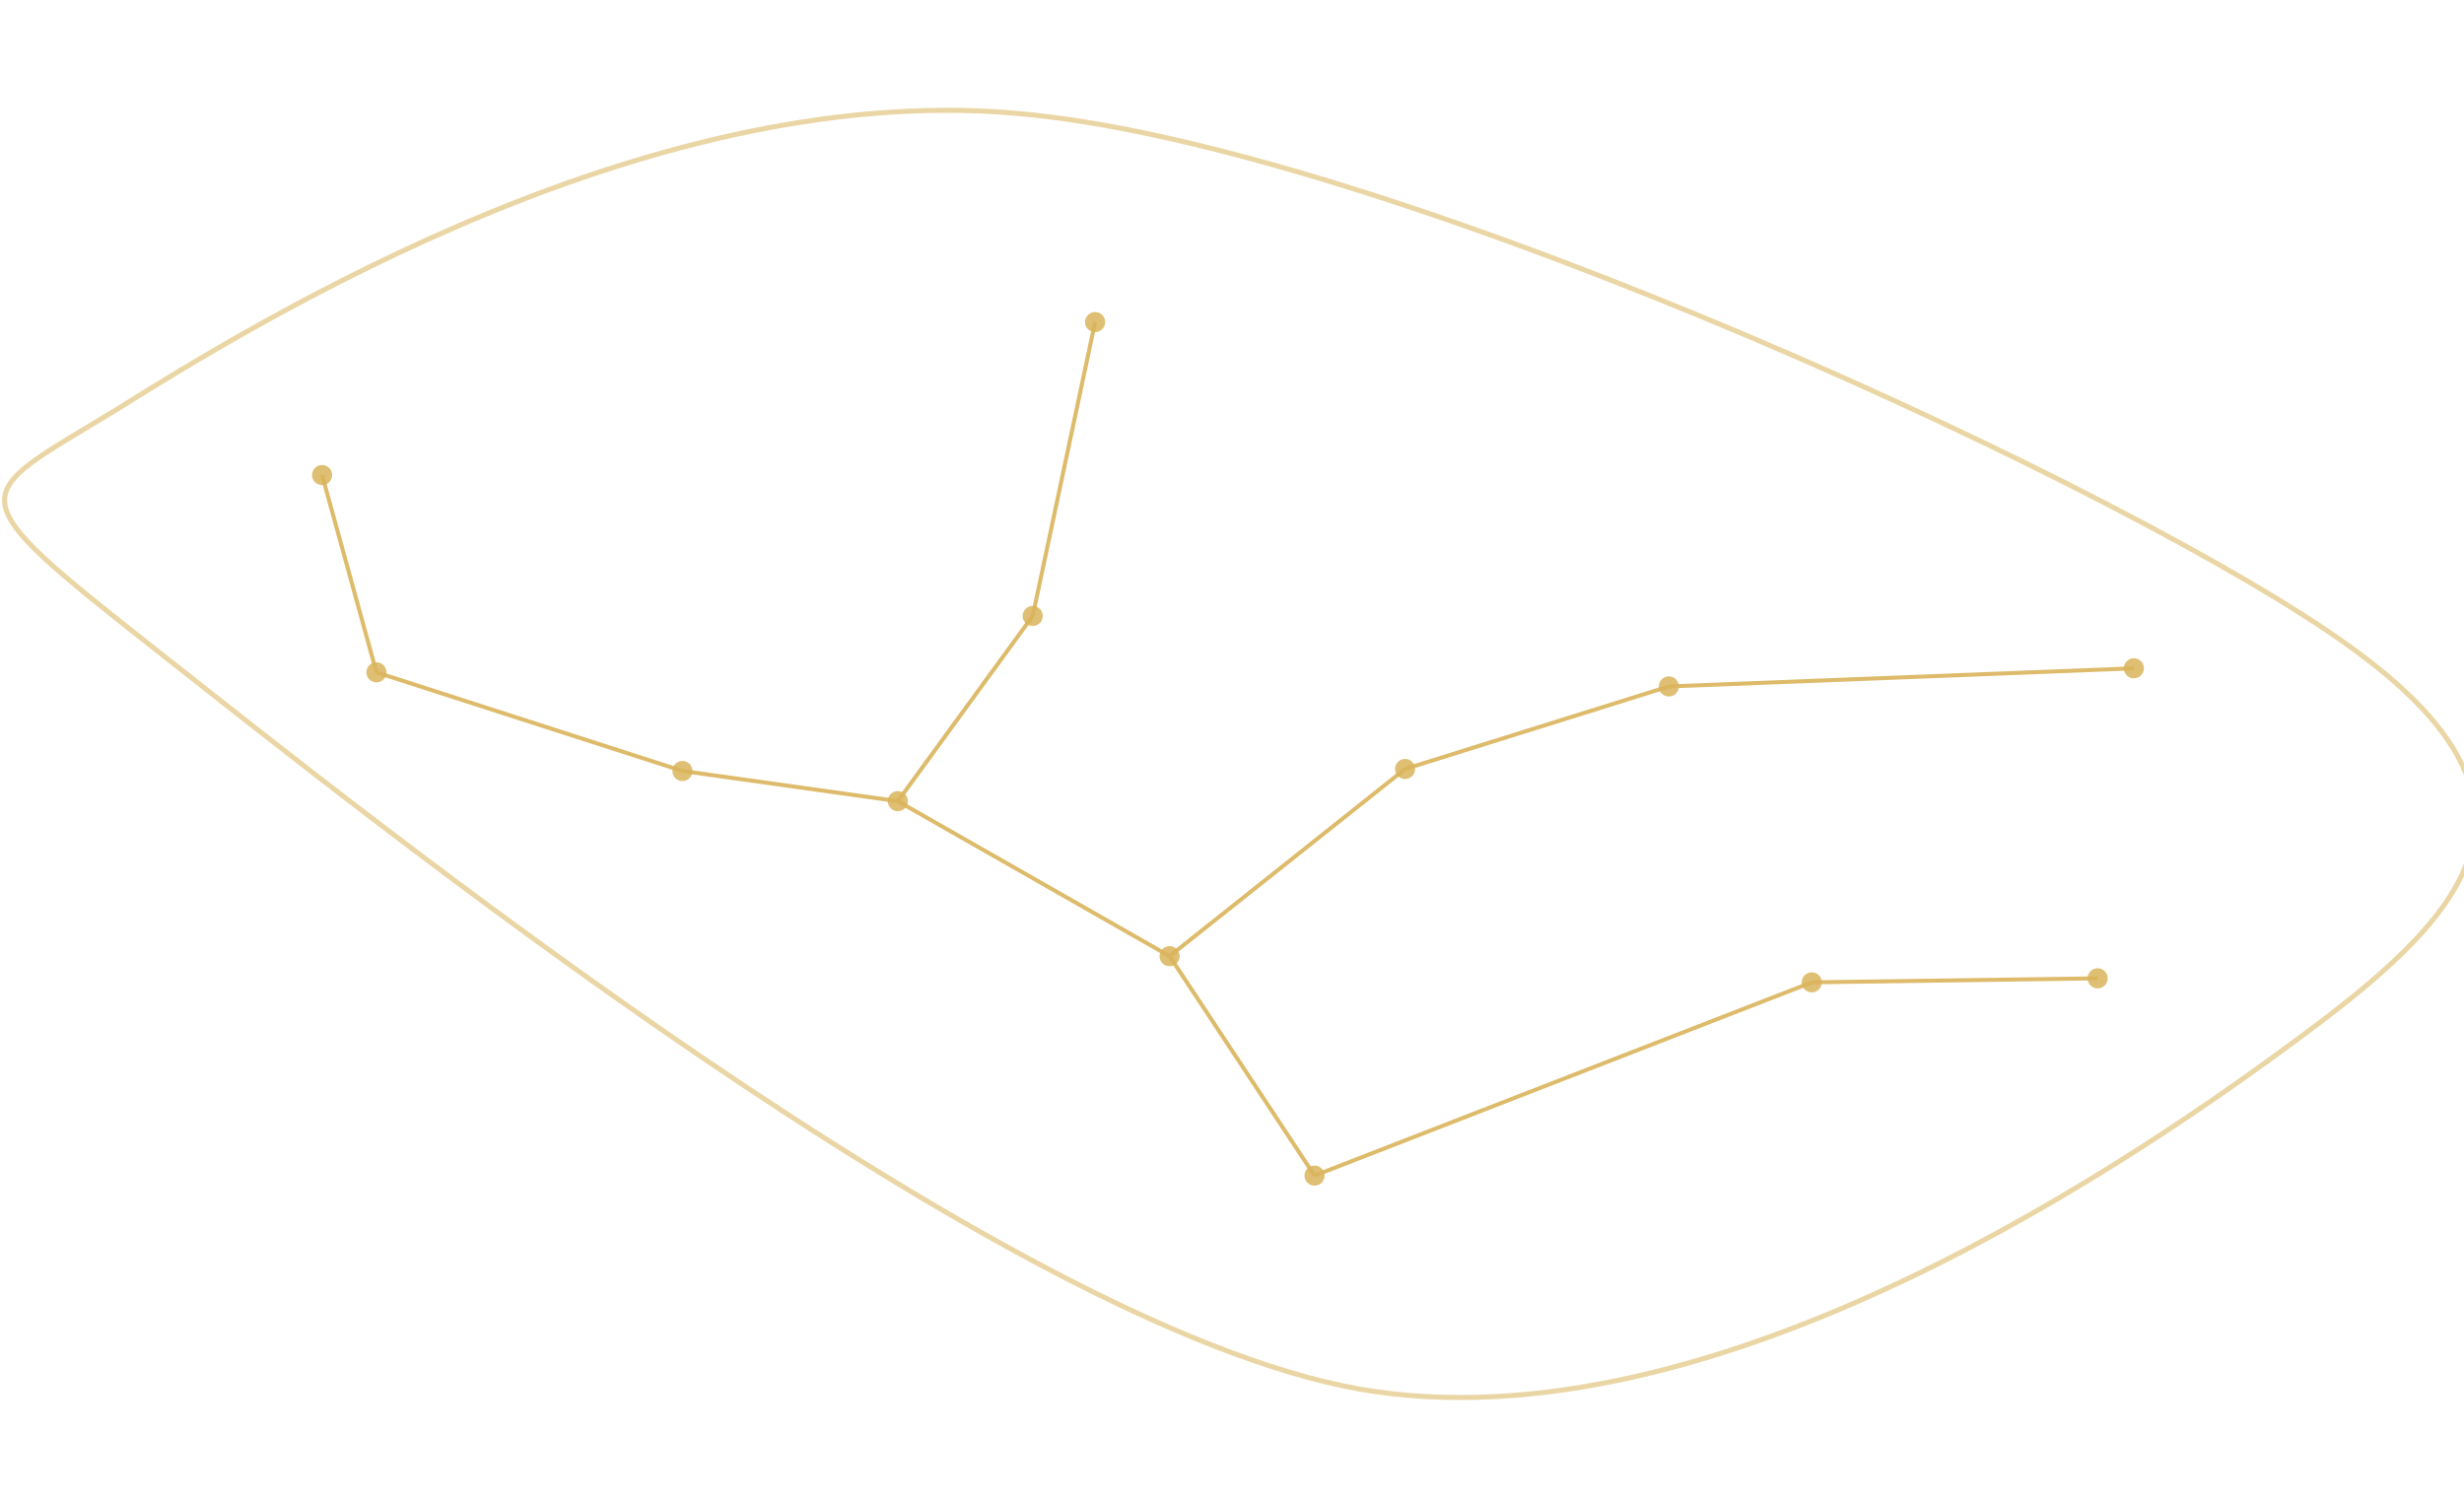
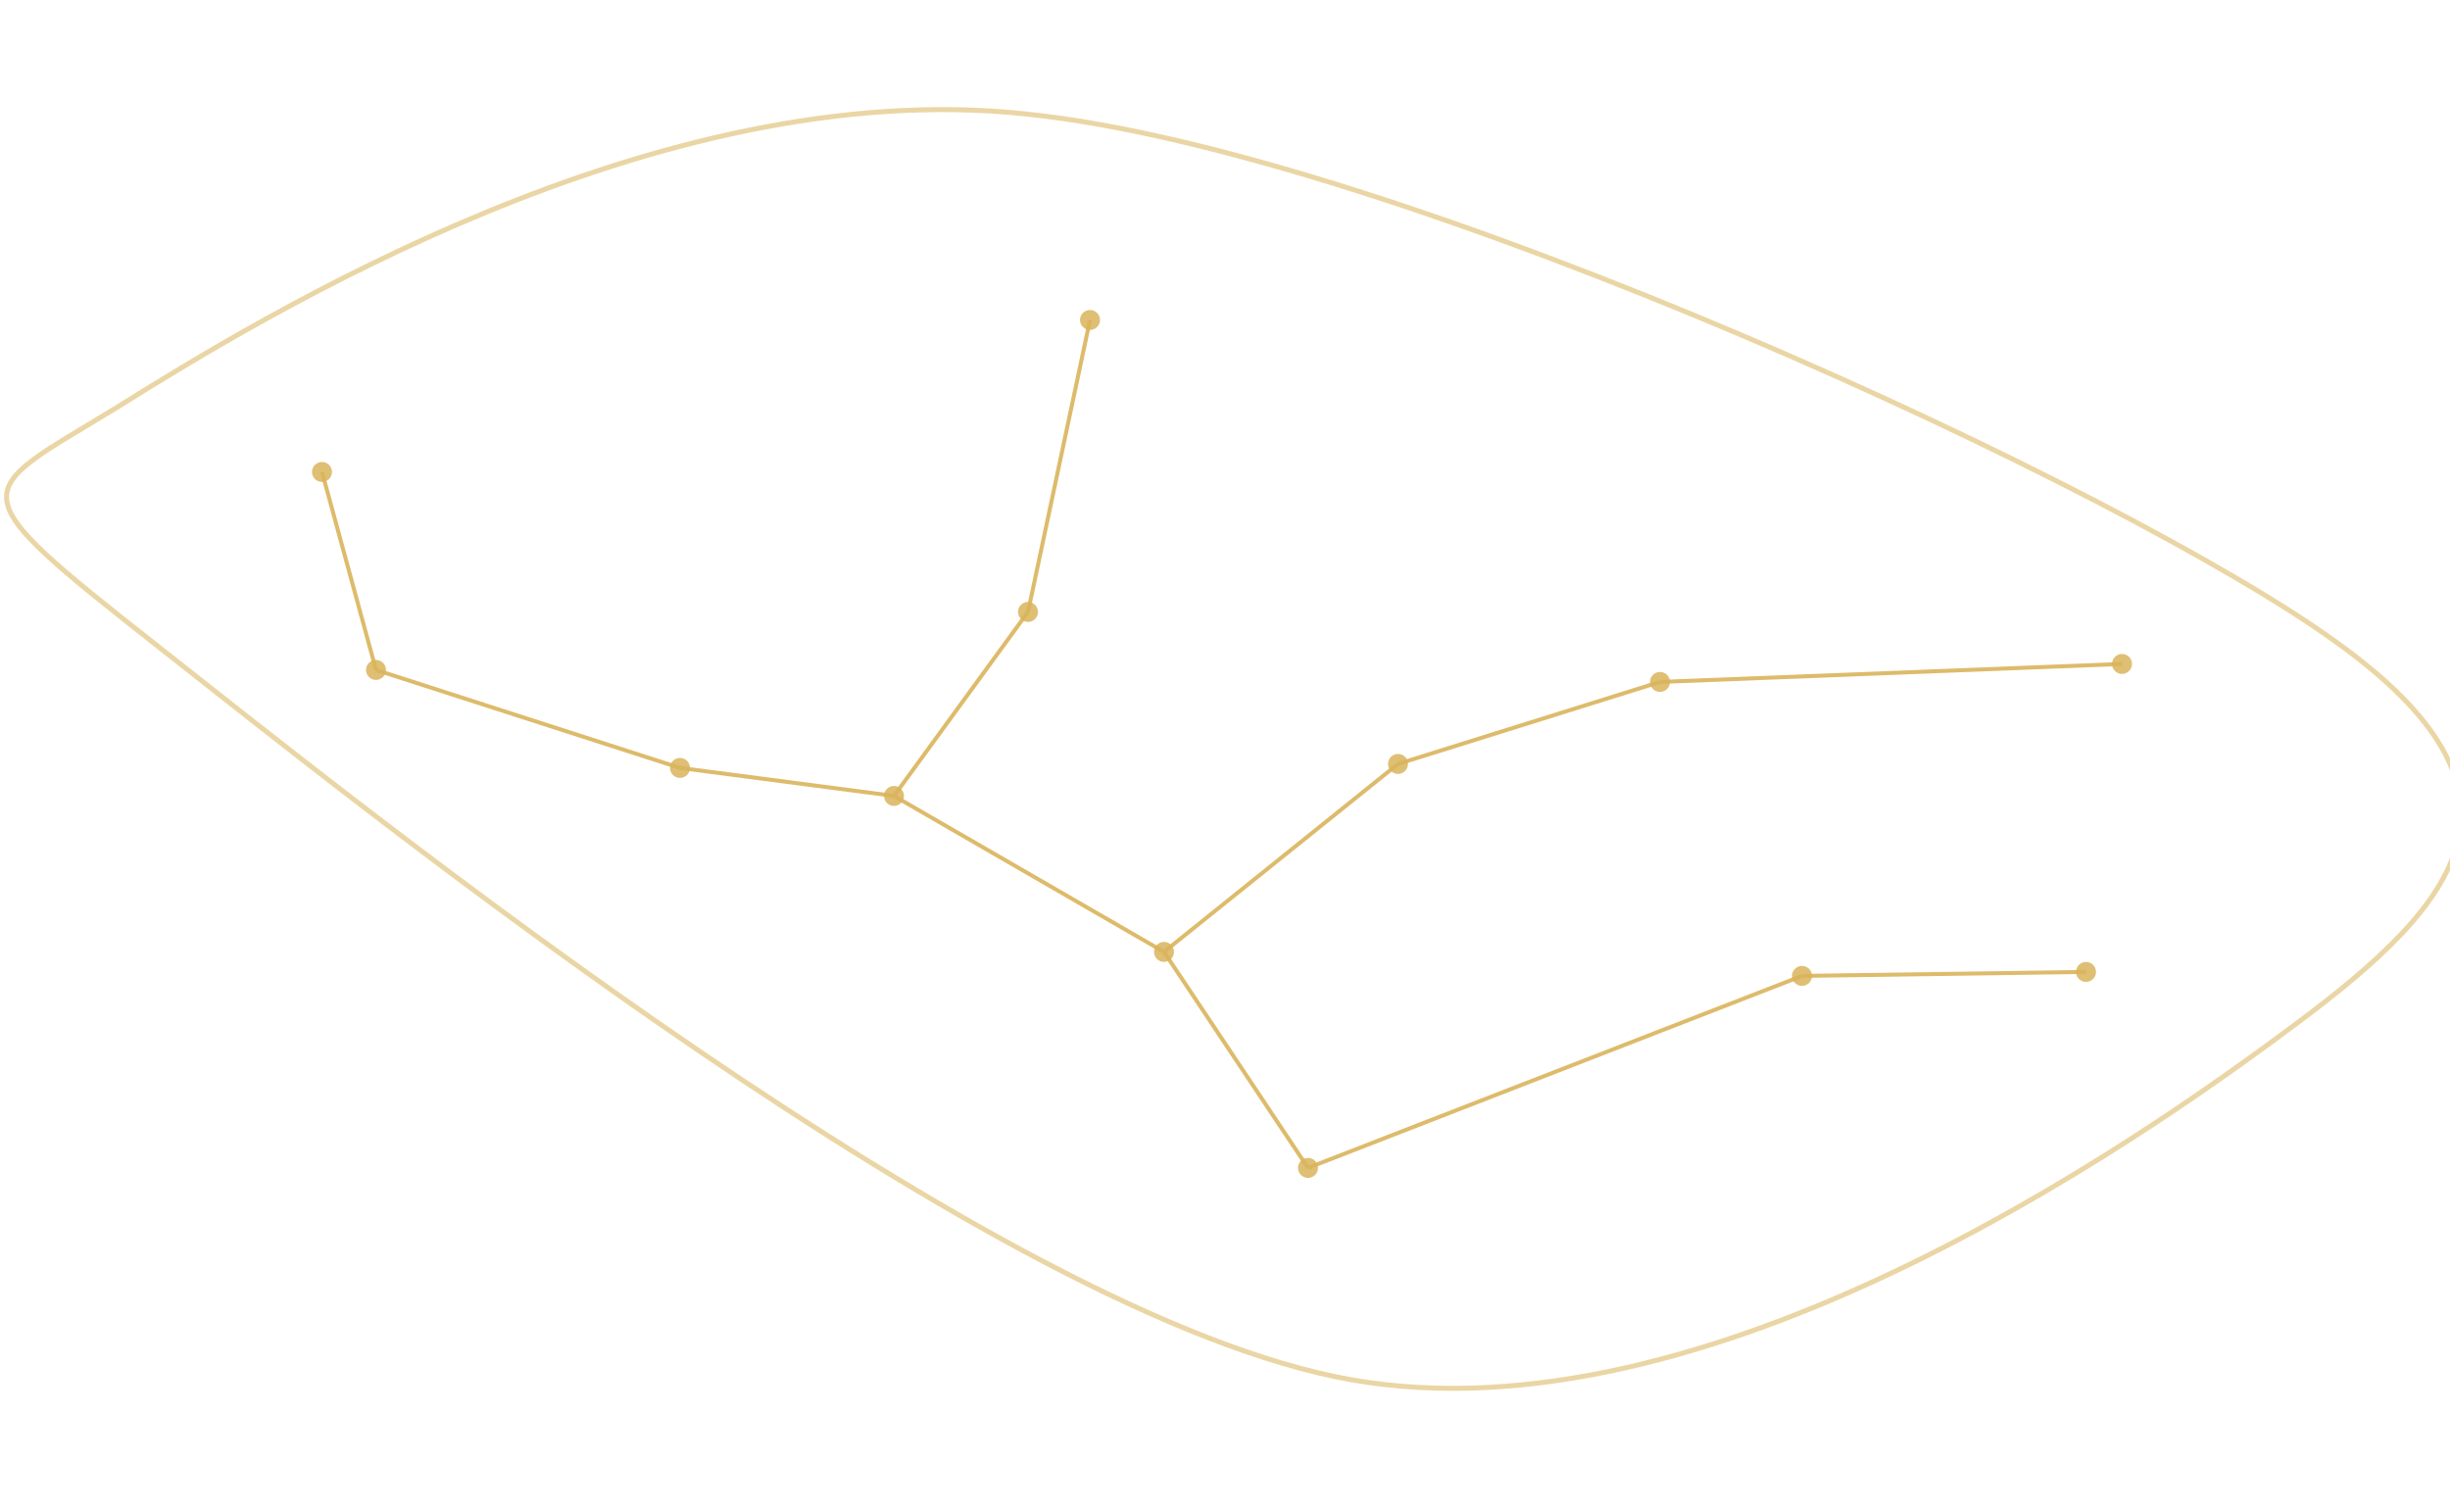
- <svg xmlns="http://www.w3.org/2000/svg" width="1224" height="746" viewBox="0 0 1224 746">
+ <svg xmlns="http://www.w3.org/2000/svg" width="1225" height="756" viewBox="0 0 1225 756">
  <g stroke="#d9b45b" fill="none" stroke-width="2">
-     <path d="M 57,204 C 129,159 327,37 512,57 C 698,76 1062,245 1167,321 C 1273,397 1229,451 1147,512 C 1064,574 852,721 675,690 C 497,658 182,405 79,324 C -24,243 -15,248 57,204 Z" opacity="0.55" stroke-width="2.5" />
+     <path d="M 58,204 C -14,248 -23,243 80,324 C 183,405 498,659 676,690 C 853,721 1065,574 1148,512 C 1230,451 1274,397 1168,321 C 1063,245 699,76 513,57 C 328,37 130,159 58,204 Z" opacity="0.55" stroke-width="2.5" />
    <g opacity="0.9">
-       <line x1="160" y1="236" x2="187" y2="334" />
-       <line x1="187" y1="334" x2="339" y2="383" />
-       <line x1="339" y1="383" x2="446" y2="398" />
-       <line x1="446" y1="398" x2="581" y2="475" />
-       <line x1="581" y1="475" x2="653" y2="584" />
-       <line x1="653" y1="584" x2="900" y2="488" />
-       <line x1="900" y1="488" x2="1042" y2="486" />
-       <line x1="544" y1="160" x2="513" y2="306" />
-       <line x1="513" y1="306" x2="446" y2="398" />
-       <line x1="581" y1="475" x2="698" y2="382" />
-       <line x1="698" y1="382" x2="829" y2="341" />
-       <line x1="829" y1="341" x2="1060" y2="332" />
+       <line x1="161" y1="236" x2="188" y2="335" />
+       <line x1="188" y1="335" x2="340" y2="384" />
+       <line x1="340" y1="384" x2="447" y2="398" />
+       <line x1="447" y1="398" x2="582" y2="476" />
+       <line x1="582" y1="476" x2="654" y2="584" />
+       <line x1="654" y1="584" x2="901" y2="488" />
+       <line x1="901" y1="488" x2="1043" y2="486" />
+       <line x1="545" y1="160" x2="514" y2="306" />
+       <line x1="514" y1="306" x2="447" y2="398" />
+       <line x1="582" y1="476" x2="699" y2="382" />
+       <line x1="699" y1="382" x2="830" y2="341" />
+       <line x1="830" y1="341" x2="1061" y2="332" />
    </g>
    <g fill="#d9b45b" stroke="none" opacity="0.85">
-       <circle cx="160" cy="236" r="5" />
-       <circle cx="187" cy="334" r="5" />
-       <circle cx="339" cy="383" r="5" />
-       <circle cx="446" cy="398" r="5" />
-       <circle cx="581" cy="475" r="5" />
-       <circle cx="653" cy="584" r="5" />
-       <circle cx="900" cy="488" r="5" />
-       <circle cx="1042" cy="486" r="5" />
-       <circle cx="544" cy="160" r="5" />
-       <circle cx="513" cy="306" r="5" />
-       <circle cx="698" cy="382" r="5" />
-       <circle cx="829" cy="341" r="5" />
-       <circle cx="1060" cy="332" r="5" />
+       <circle cx="161" cy="236" r="5" />
+       <circle cx="188" cy="335" r="5" />
+       <circle cx="340" cy="384" r="5" />
+       <circle cx="447" cy="398" r="5" />
+       <circle cx="582" cy="476" r="5" />
+       <circle cx="654" cy="584" r="5" />
+       <circle cx="901" cy="488" r="5" />
+       <circle cx="1043" cy="486" r="5" />
+       <circle cx="545" cy="160" r="5" />
+       <circle cx="514" cy="306" r="5" />
+       <circle cx="699" cy="382" r="5" />
+       <circle cx="830" cy="341" r="5" />
+       <circle cx="1061" cy="332" r="5" />
    </g>
  </g>
</svg>
